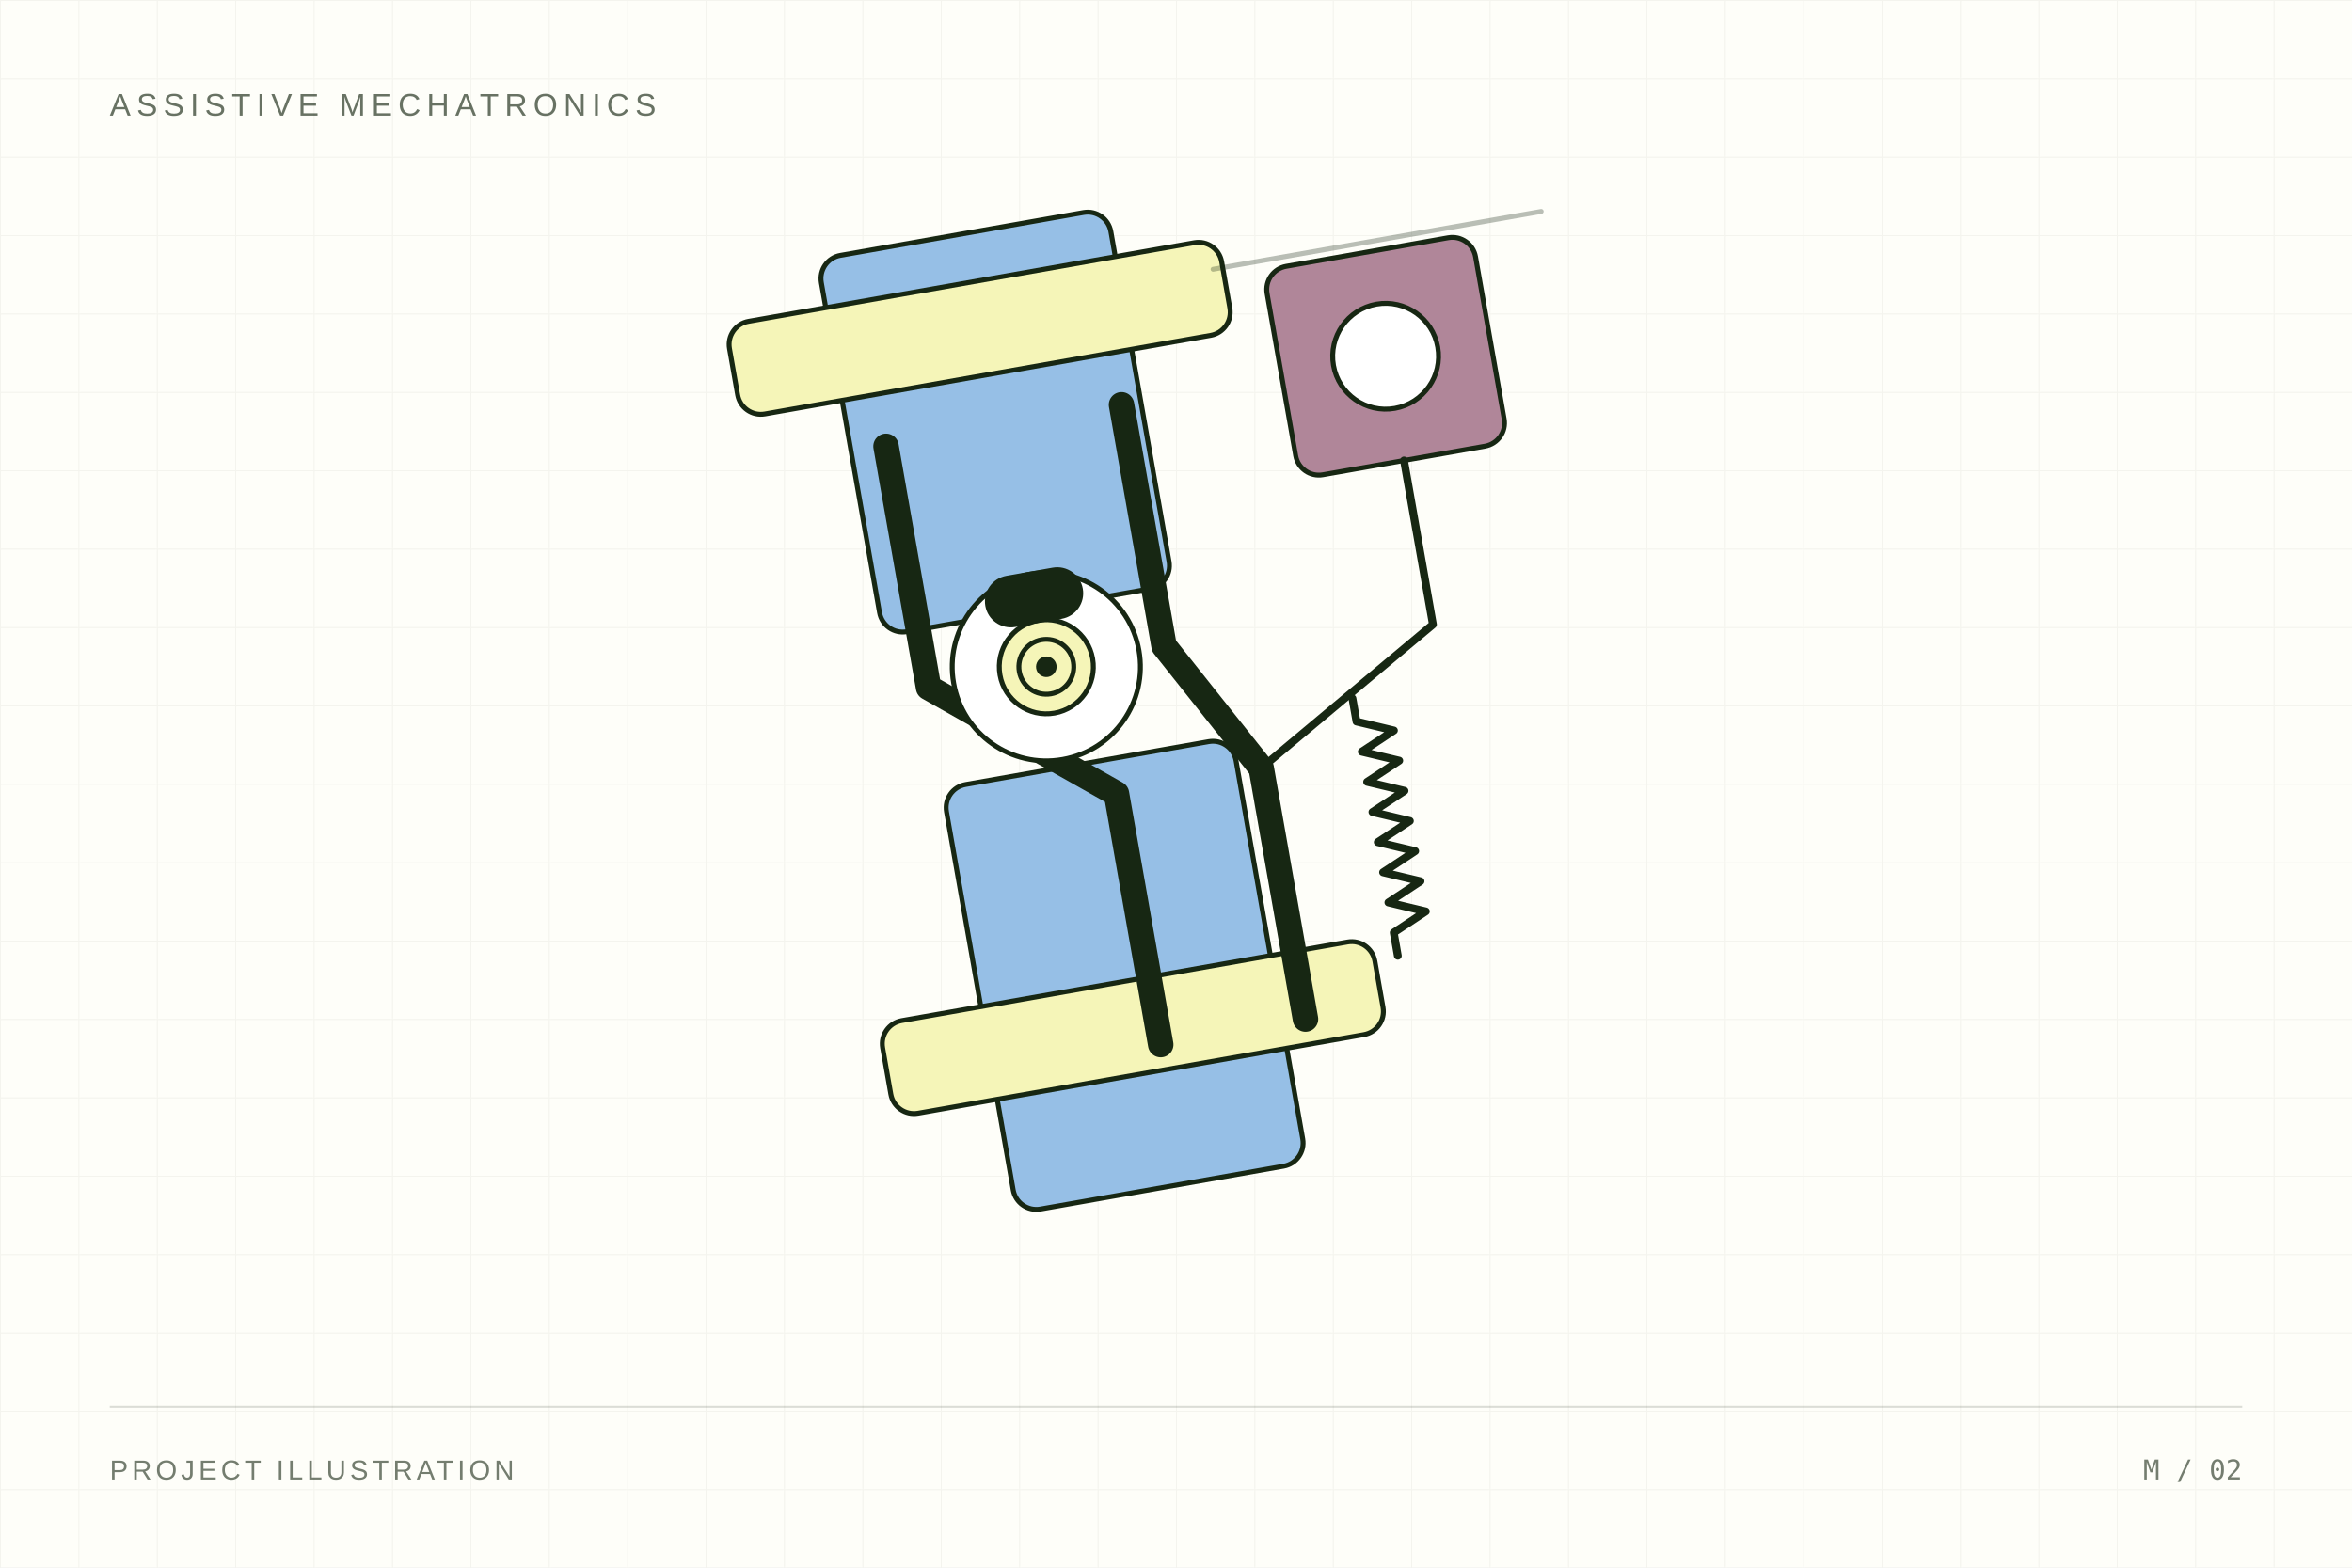
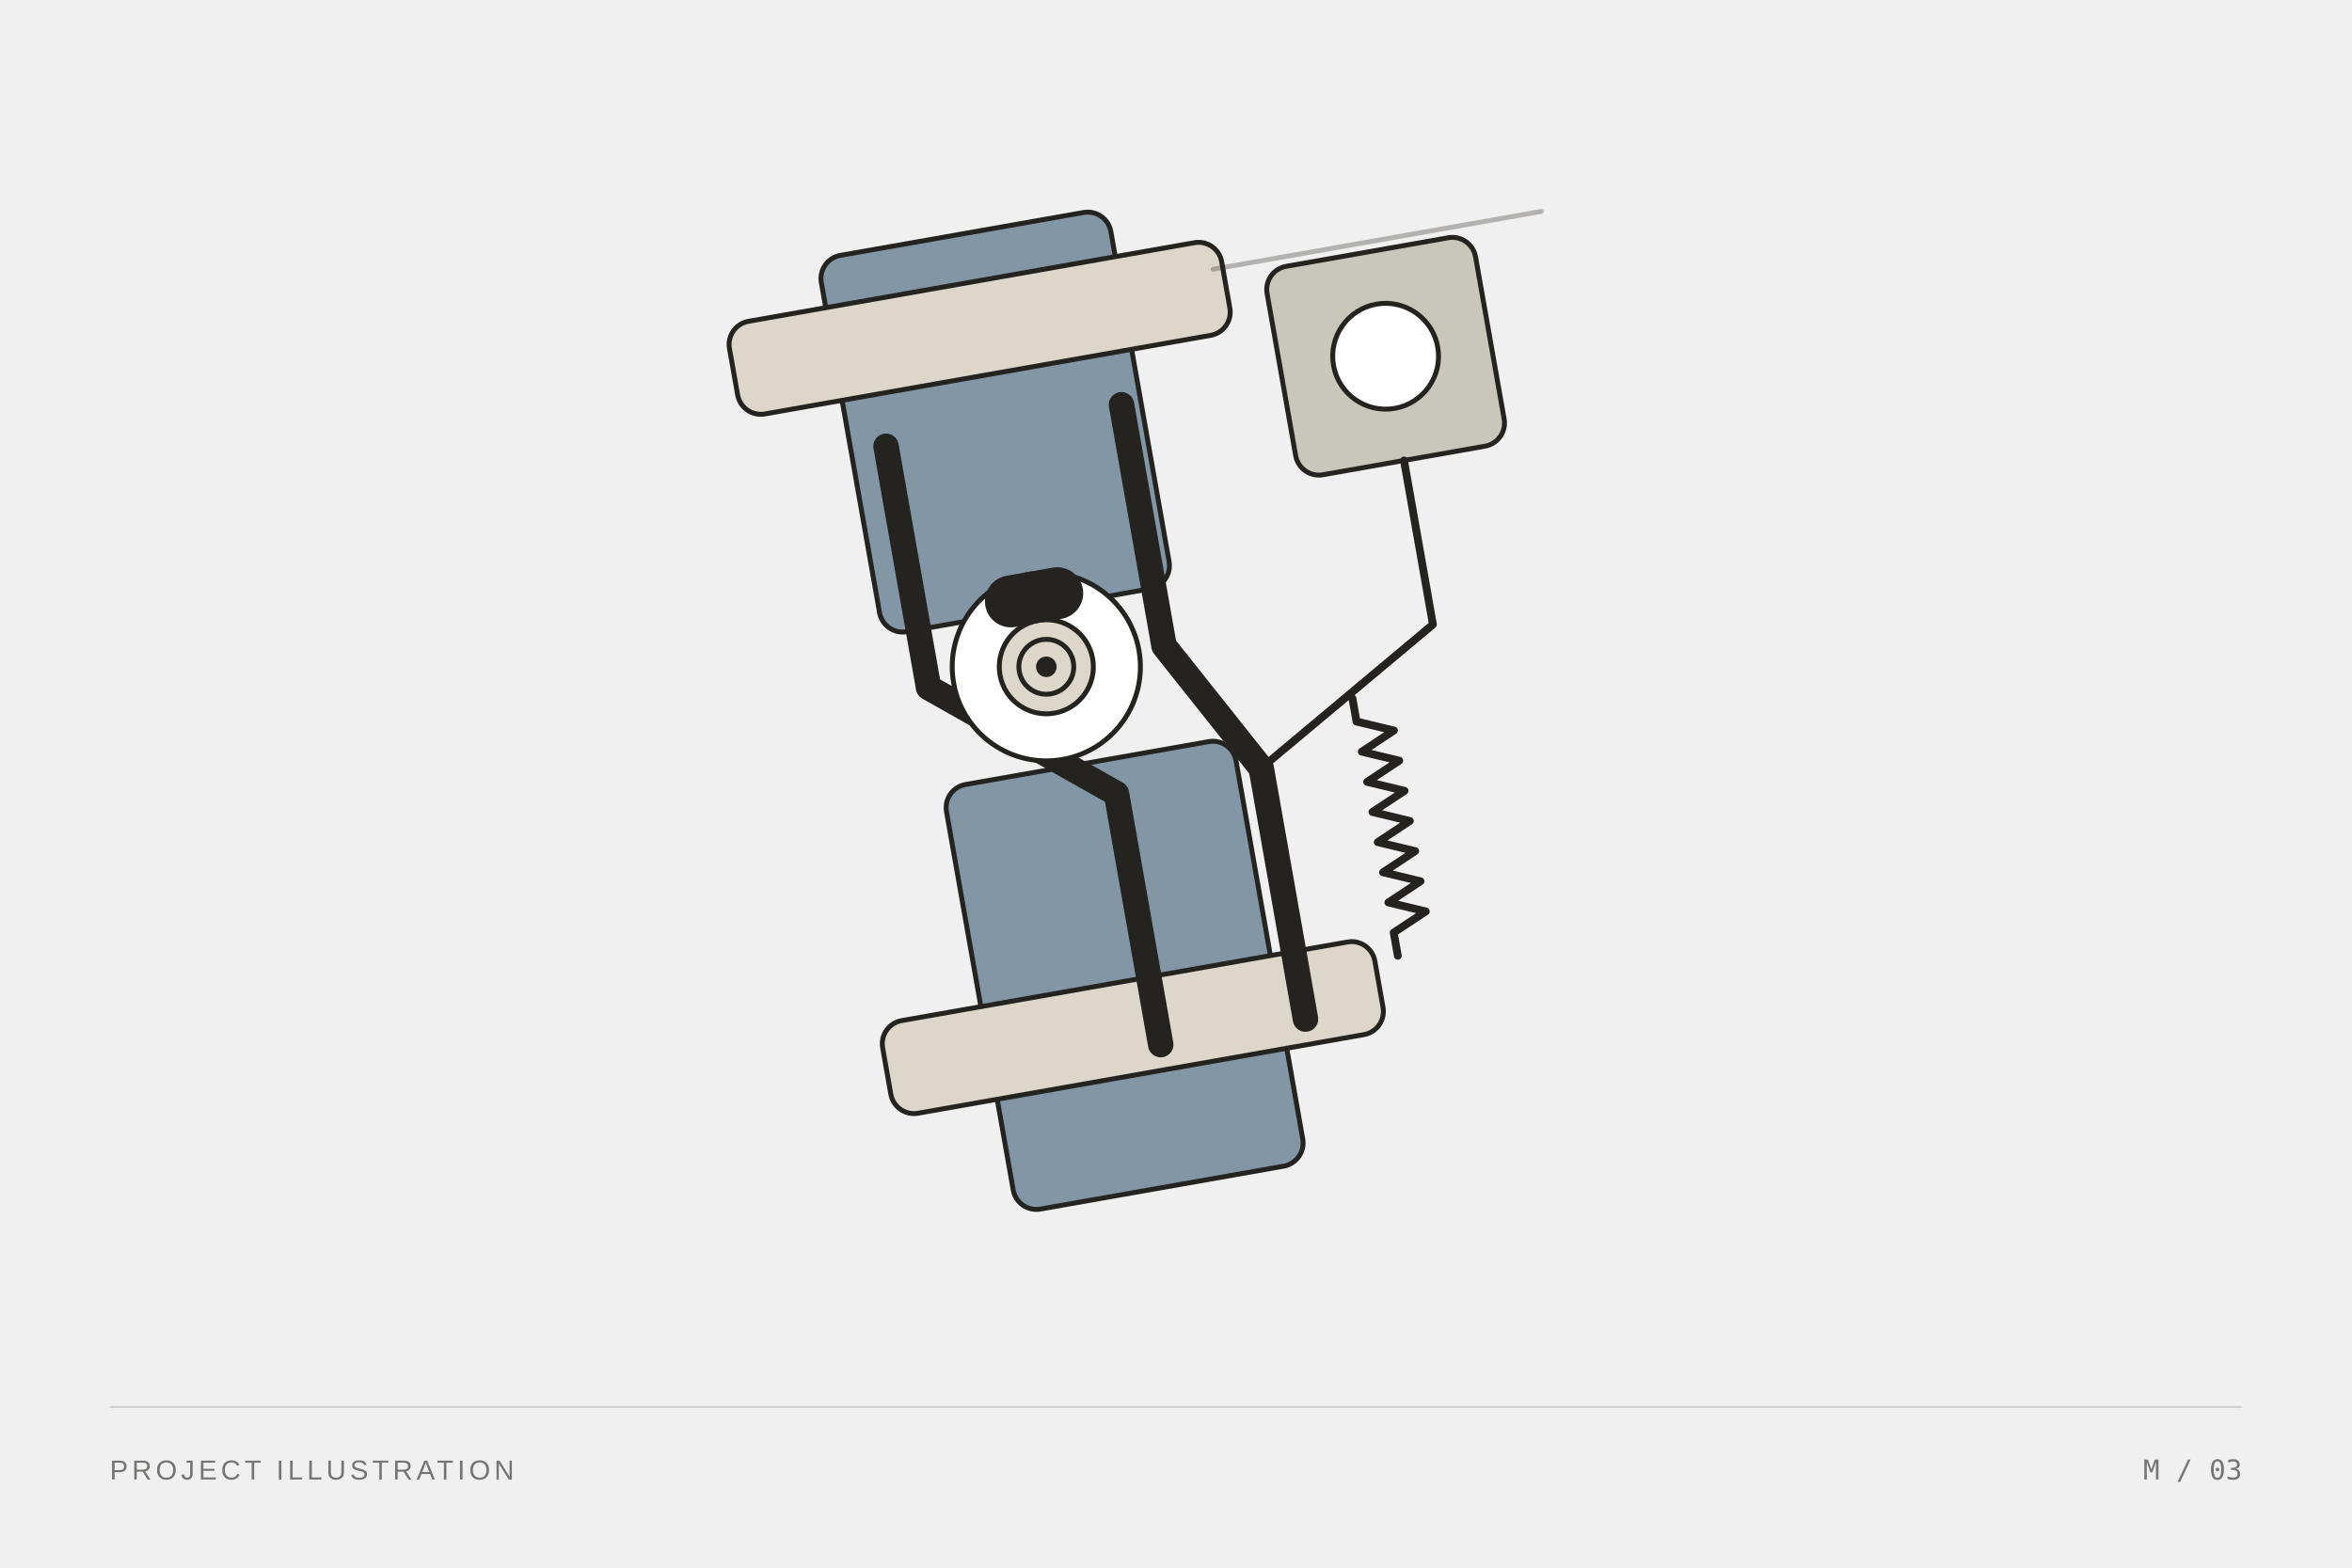
<svg xmlns="http://www.w3.org/2000/svg" width="1200" height="800" viewBox="0 0 1200 800" role="img" aria-label="Temporary assistive mechatronics subject illustration">
-   <defs>
-     <pattern id="grid" width="40" height="40" patternUnits="userSpaceOnUse">
-       <path d="M40 0H0V40" fill="none" stroke="#172713" stroke-opacity=".045" />
-     </pattern>
-   </defs>
-   <rect width="1200" height="800" fill="#fefef9" />
-   <rect width="1200" height="800" fill="url(#grid)" />
-   <text x="56" y="59" font-family="Arial,sans-serif" font-size="16" letter-spacing="3" fill="#172713" opacity=".65">ASSISTIVE MECHATRONICS</text>
-   <g stroke="#172713" stroke-width="2.5" stroke-linecap="round" stroke-linejoin="round">
+   <g stroke="#24231f" stroke-width="2.5" stroke-linecap="round" stroke-linejoin="round">
    <g transform="translate(265 50) rotate(-10 300 300)">
-       <rect x="192" y="60" width="150" height="195" rx="12" fill="#96bfe6" />
-       <rect x="208" y="337" width="150" height="220" rx="12" fill="#96bfe6" />
-       <rect x="140" y="85" width="255" height="48" rx="12" fill="#f5f5b8" />
-       <rect x="155" y="450" width="255" height="48" rx="12" fill="#f5f5b8" />
+       <rect x="192" y="60" width="150" height="195" rx="12" fill="#8296a5" />
+       <rect x="208" y="337" width="150" height="220" rx="12" fill="#8296a5" />
+       <rect x="140" y="85" width="255" height="48" rx="12" fill="#ddd7cb" />
+       <rect x="155" y="450" width="255" height="48" rx="12" fill="#ddd7cb" />
      <path d="M210 160V285L295 355V485M332 160V285L370 355V485" fill="none" stroke-width="13" />
      <circle cx="271" cy="285" r="48" fill="white" />
-       <circle cx="271" cy="285" r="24" fill="#f5f5b8" />
-       <circle cx="271" cy="285" r="14" fill="#f5f5b8" />
-       <circle cx="271" cy="285" r="4" fill="#172713" />
-       <rect x="415" y="105" width="108" height="108" rx="12" fill="#b08699" />
+       <circle cx="271" cy="285" r="24" fill="#ddd7cb" />
+       <circle cx="271" cy="285" r="14" fill="#ddd7cb" />
+       <circle cx="271" cy="285" r="4" fill="#24231f" />
+       <rect x="415" y="105" width="108" height="108" rx="12" fill="#c9c6bb" />
      <circle cx="469" cy="159" r="27" fill="white" />
      <path d="M469 213V298L370 355" fill="none" stroke-width="4" />
      <path d="M422 328v12l18 7.812l-18 7.812l18 7.812l-18 7.812l18 7.812l-18 7.812l18 7.812l-18 7.812l18 7.812l-18 7.812l18 7.812l-18 7.812l18 7.812l-18 7.812v12" fill="none" stroke-width="4" />
-       <rect x="247" y="237" width="48" height="24" rx="12" fill="#172713" />
+       <rect x="247" y="237" width="48" height="24" rx="12" fill="#24231f" />
      <line x1="390" y1="100" x2="560" y2="100" opacity=".3" />
    </g>
  </g>
-   <path d="M56 718H1144" stroke="#172713" stroke-opacity=".15" />
-   <text x="56" y="755" font-family="Arial,sans-serif" font-size="14" letter-spacing="2" fill="#172713" opacity=".6">PROJECT ILLUSTRATION</text>
-   <text x="1144" y="755" text-anchor="end" font-family="monospace" font-size="14" fill="#172713" opacity=".6">M / 02</text>
+   <path d="M56 718H1144" stroke="#24231f" stroke-opacity=".15" />
+   <text x="56" y="755" font-family="Arial,sans-serif" font-size="14" letter-spacing="2" fill="#24231f" opacity=".6">PROJECT ILLUSTRATION</text>
+   <text x="1144" y="755" text-anchor="end" font-family="monospace" font-size="14" fill="#24231f" opacity=".6">M / 03</text>
</svg>
